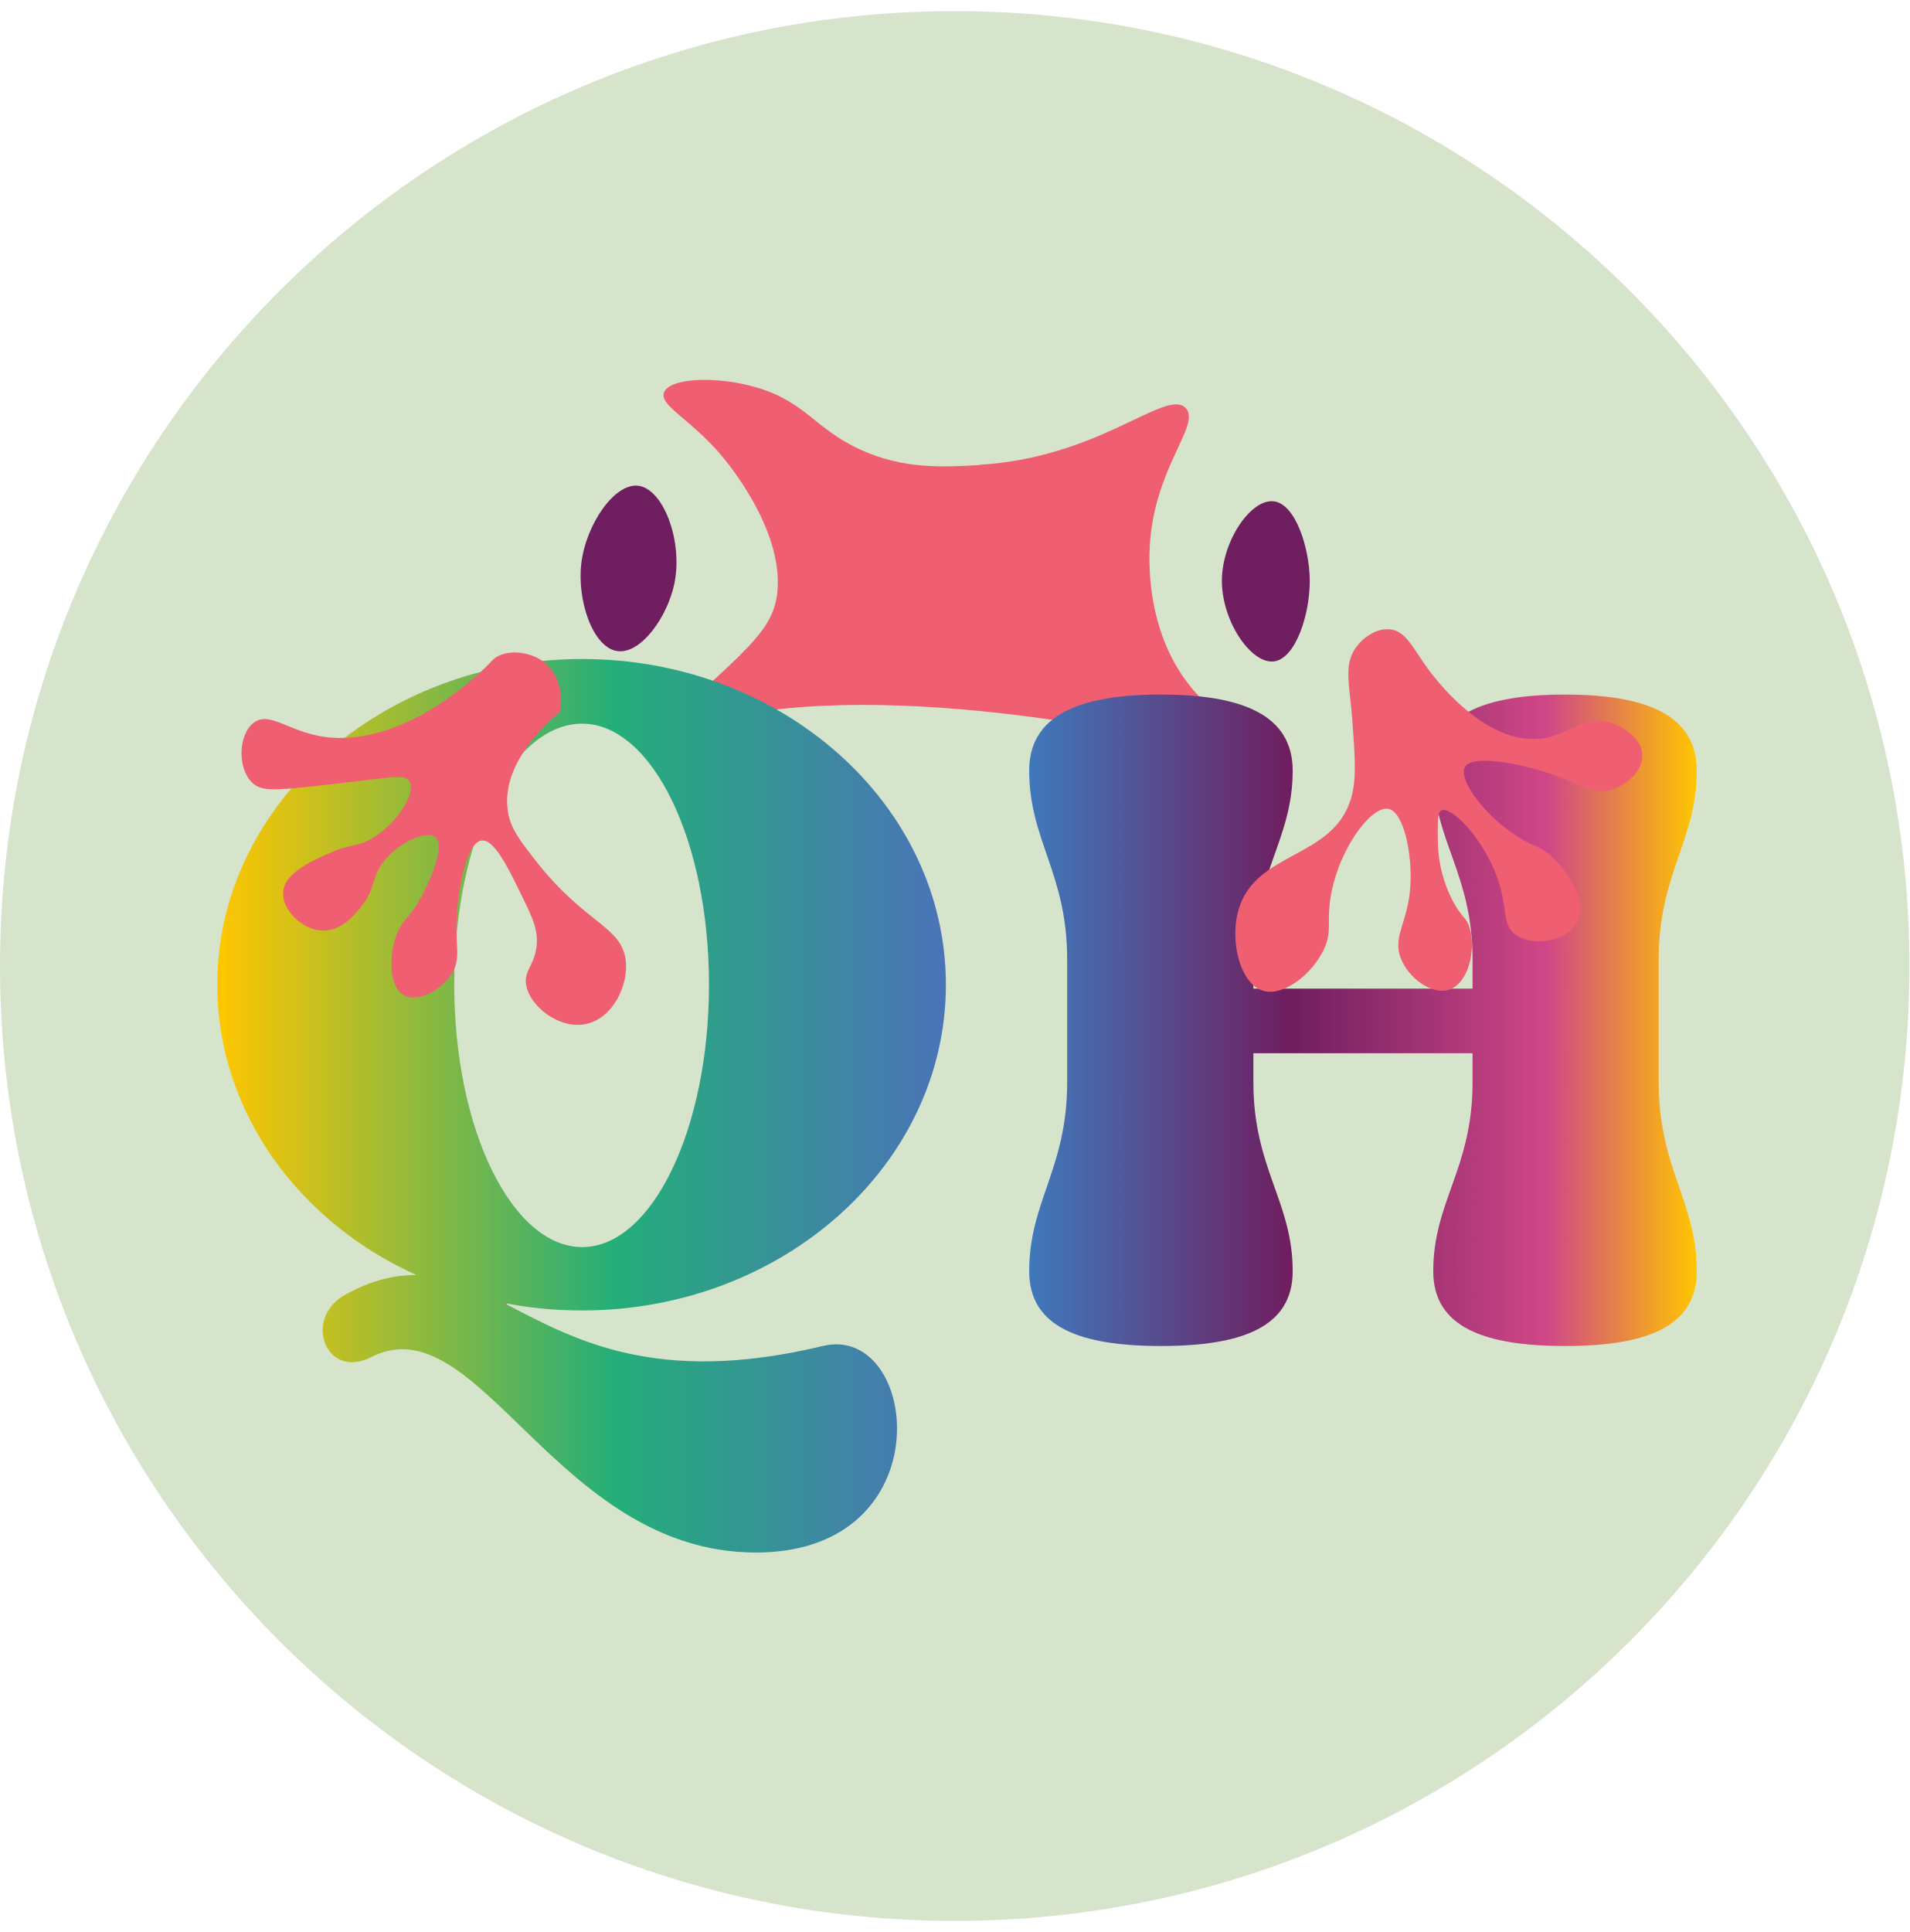
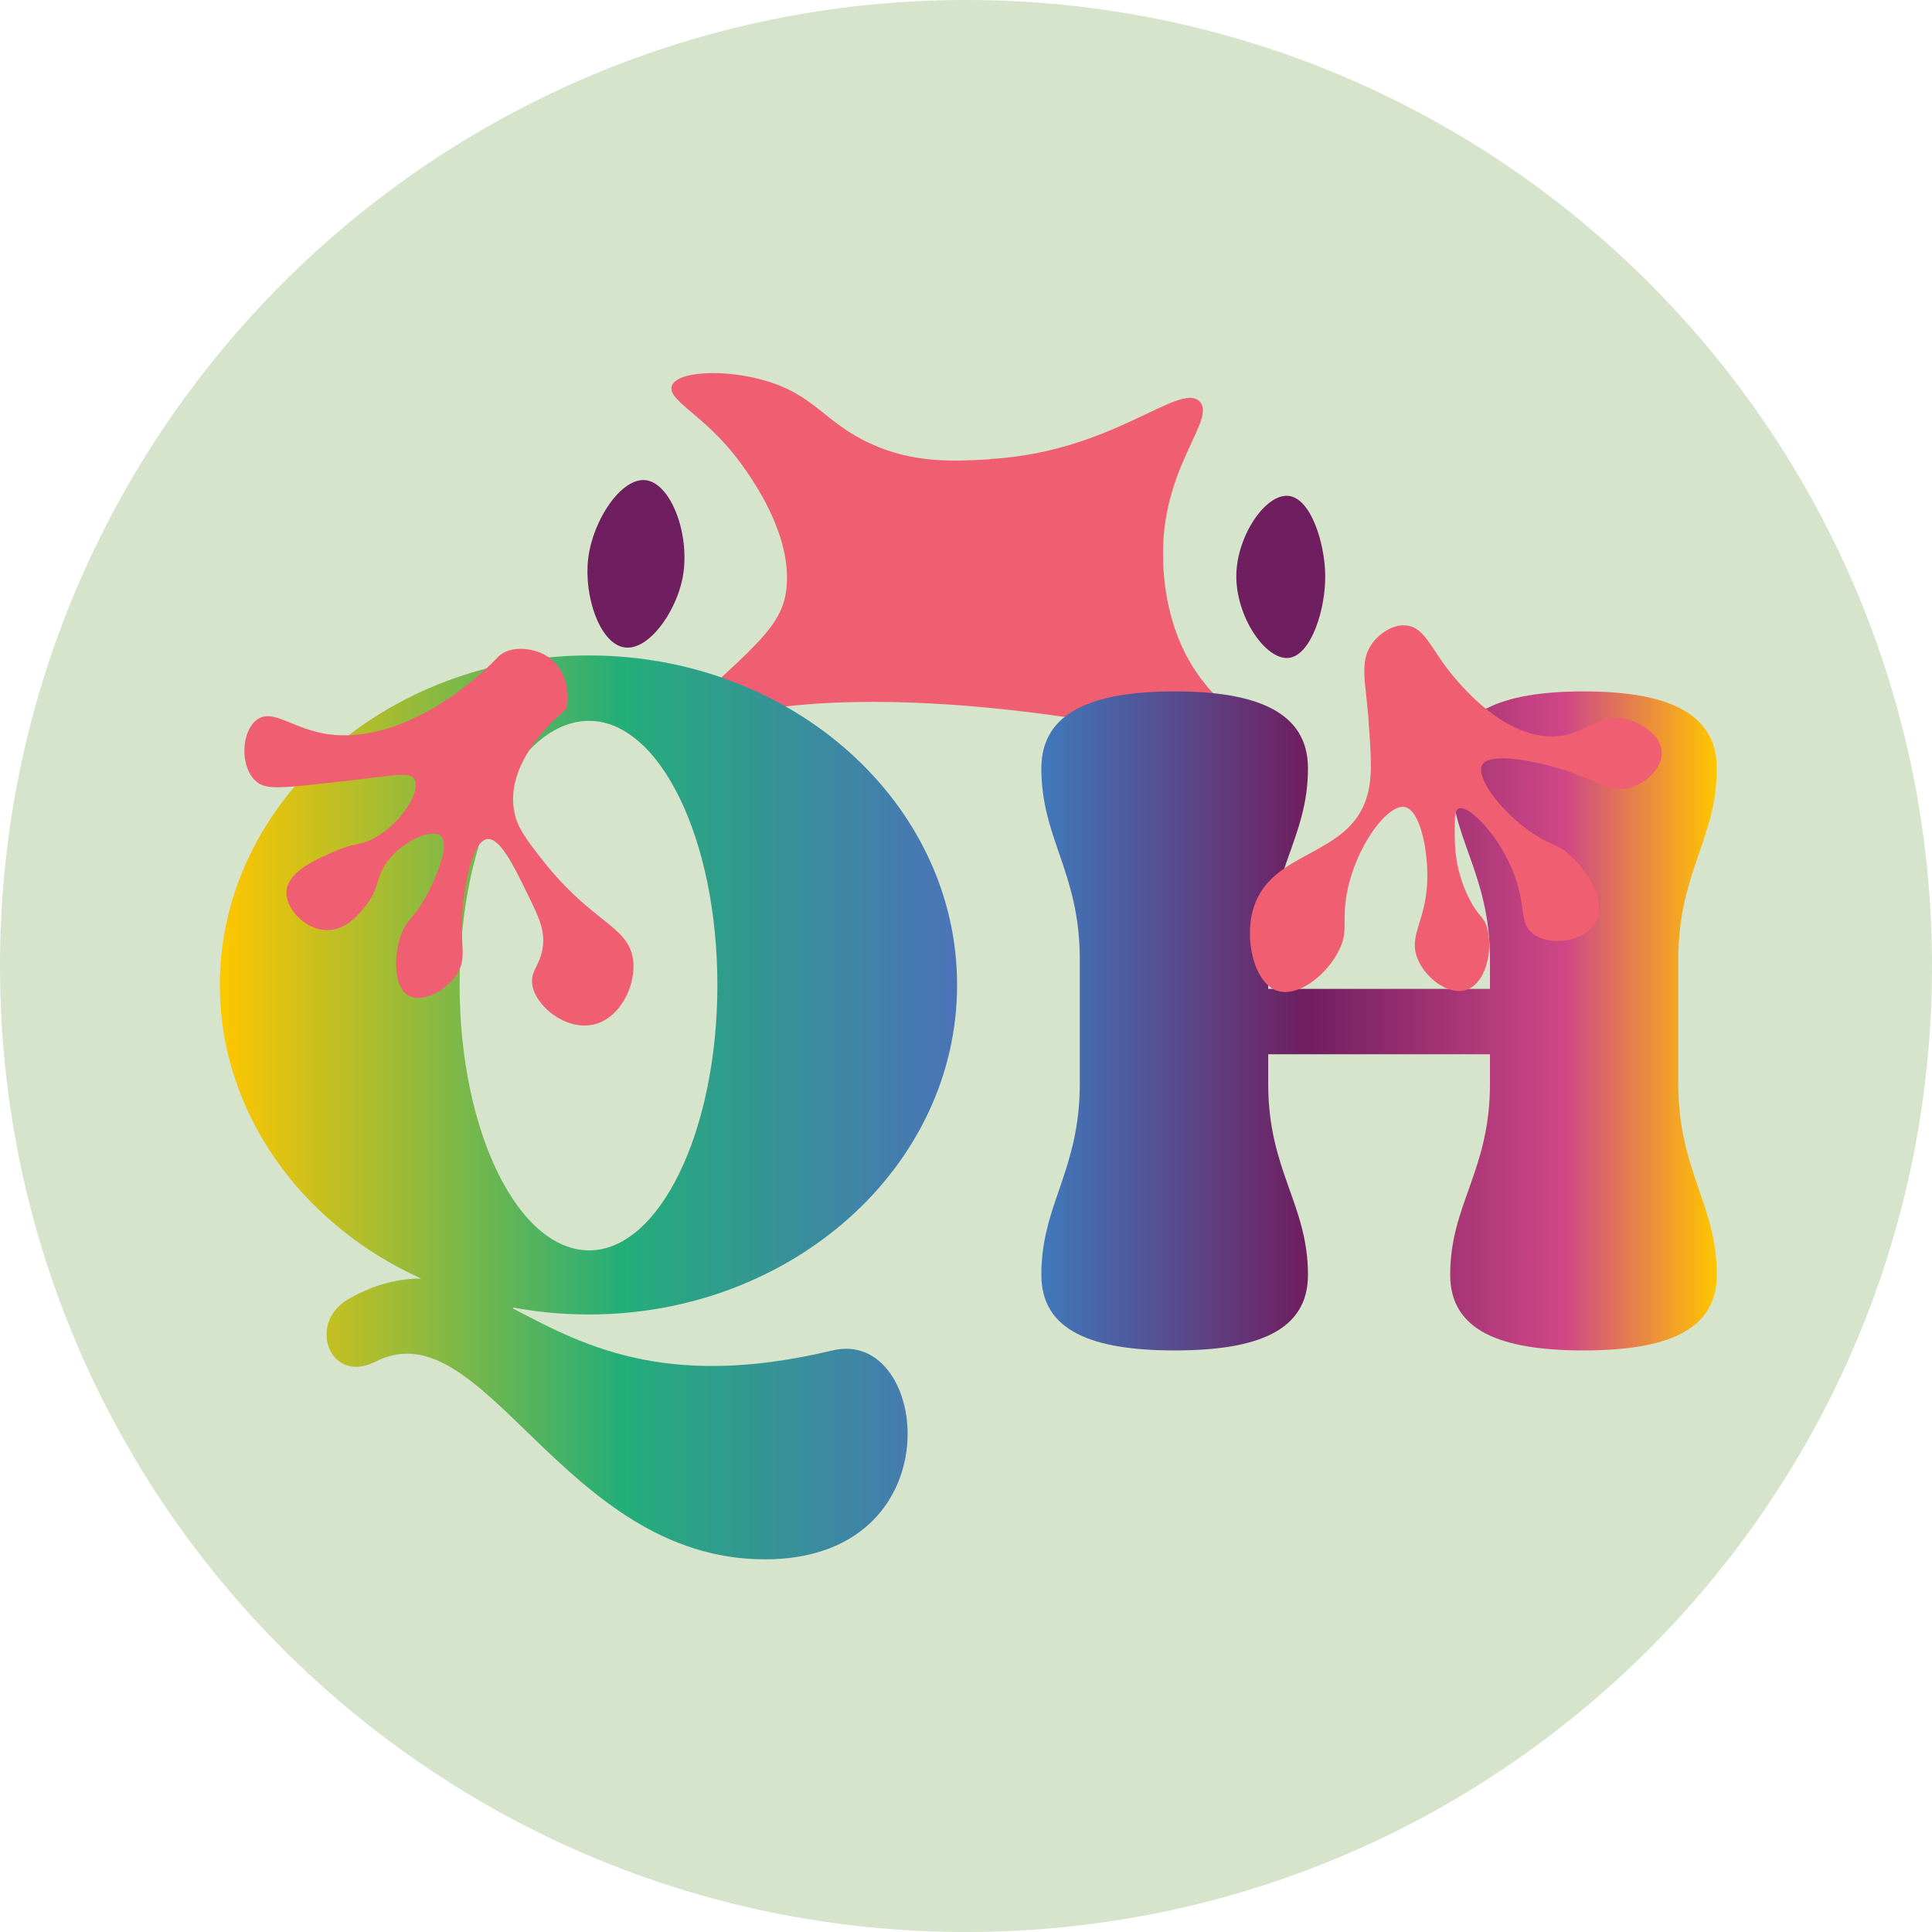
- <svg xmlns="http://www.w3.org/2000/svg" width="86" height="87" viewBox="0 0 86 87" fill="none">
-   <path d="M86 43.5C86 67.248 66.748 86.5 43 86.5C19.252 86.5 0 67.248 0 43.5C0 19.752 19.252 0.5 43 0.5C66.748 0.5 86 19.752 86 43.5Z" fill="#D6E4CC" />
-   <path d="M27.811 29.32C26.699 29.169 25.981 27.034 26.183 25.364C26.39 23.638 27.662 21.749 28.742 21.874C29.881 22.007 30.773 24.38 30.37 26.295C30.058 27.781 28.869 29.462 27.811 29.32Z" fill="#6F1E5F" />
-   <path d="M57.362 22.574C56.348 22.461 55.076 24.317 55.034 26.064C54.99 27.921 56.33 29.895 57.362 29.786C58.364 29.679 59.02 27.612 58.99 26.064C58.963 24.658 58.352 22.683 57.362 22.574Z" fill="#6F1E5F" />
-   <path d="M44.097 20.943C42.472 21.035 40.693 21.138 38.745 20.246C36.698 19.306 36.295 18.105 34.092 17.452C32.28 16.916 30.133 17.013 29.904 17.683C29.706 18.265 31.079 18.855 32.464 20.477C32.766 20.833 35.21 23.748 35.023 26.527C34.889 28.502 33.504 29.305 28.739 33.739C28.739 33.739 25.767 29.271 18.787 36.2C16.906 38.635 18.024 45.764 18.033 50.26C18.036 51.751 18.042 54.919 20.127 57.006C20.999 57.881 21.601 57.929 21.755 58.634C22.218 60.731 21.776 53.872 21.755 57.006C21.749 58.103 21.636 56.739 22.455 57.006C23.671 57.407 21.814 62.309 22.689 60.725C23.256 59.702 23.288 63.323 24.314 61.888C24.937 61.022 25.314 60.767 25.711 60.725C26.616 60.624 27.387 61.641 27.573 61.888C28.617 63.267 27.947 64.186 28.736 65.844C28.938 66.265 30.011 68.367 31.761 68.403C32.985 68.427 34.376 67.593 34.554 66.54C34.771 65.248 33.113 63.863 31.995 63.281C31.084 62.81 30.465 62.837 29.901 62.119C29.851 62.057 20.424 58.373 20.756 57.552C20.963 57.039 29.673 56.754 31.242 56.366C34.364 55.592 33.644 55.844 34.059 55.179C34.628 54.266 35.963 55.088 34.788 54.672C34.071 54.417 33.528 54.847 31.764 55.604C29.56 56.547 28.368 57.06 27.342 57C25.225 56.879 19.412 53.872 18.787 51.917C17.135 46.766 19.528 25.969 28.739 33.739C35.144 30.091 48.062 32.336 53.403 33.499C53.691 33.561 56.715 34.225 56.893 33.73C57.036 33.33 55.108 32.748 53.634 30.936C51.852 28.745 51.79 26.046 51.772 25.352C51.677 21.296 54.171 19.16 53.4 18.372C52.513 17.467 49.548 20.619 44.091 20.931L44.097 20.943Z" fill="#F05E71" />
-   <path d="M37.069 60.609C29.477 62.436 25.767 60.268 22.686 58.67C23.828 58.898 24.97 59.011 26.224 59.011C35.242 59.011 42.602 52.448 42.602 44.343C42.602 36.239 35.242 29.676 26.224 29.676C17.206 29.676 9.786 36.239 9.786 44.343C9.786 50.052 13.44 55.016 18.748 57.413C17.778 57.413 16.749 57.641 15.61 58.27C13.612 59.299 14.641 62.151 16.696 61.122C21.547 58.611 25.029 69.912 34.047 69.912C42.552 69.912 41.41 59.583 37.072 60.609H37.069ZM26.224 32.588C29.361 32.588 31.933 37.84 31.933 44.343C31.933 50.847 29.364 56.158 26.224 56.158C23.084 56.158 20.459 50.906 20.459 44.343C20.459 37.781 23.027 32.588 26.224 32.588Z" fill="url(#paint0_linear_204_2)" />
-   <path d="M74.707 43.205V48.741C74.707 52.623 76.421 54.106 76.421 57.246C76.421 59.758 74.138 60.612 70.487 60.612C66.837 60.612 64.553 59.755 64.553 57.246C64.553 54.106 66.324 52.623 66.324 48.741V47.428H56.452V48.741C56.452 52.623 58.222 54.106 58.222 57.246C58.222 59.758 55.939 60.612 52.288 60.612C48.638 60.612 46.354 59.755 46.354 57.246C46.354 54.106 48.065 52.623 48.065 48.741V43.205C48.065 39.323 46.354 37.84 46.354 34.703C46.354 32.191 48.638 31.277 52.288 31.277C55.939 31.277 58.222 32.191 58.222 34.703C58.222 37.843 56.452 39.326 56.452 43.205V44.519H66.324V43.205C66.324 39.323 64.553 37.84 64.553 34.703C64.553 32.191 66.837 31.277 70.487 31.277C74.138 31.277 76.421 32.191 76.421 34.703C76.421 37.843 74.707 39.326 74.707 43.205Z" fill="url(#paint1_linear_204_2)" />
-   <path d="M25.213 32.06C24.605 32.573 22.565 34.4 22.87 36.503C22.983 37.286 23.38 37.805 24.169 38.81C26.322 41.559 27.974 41.707 28.178 43.211C28.332 44.344 27.612 45.838 26.414 46.108C25.18 46.384 23.804 45.275 23.689 44.296C23.62 43.709 24.038 43.484 24.157 42.689C24.276 41.891 23.958 41.274 23.481 40.296C22.867 39.035 22.247 37.769 21.684 37.852C20.996 37.953 20.652 40.029 20.578 41.117C20.474 42.597 20.8 43.134 20.337 43.86C19.863 44.605 18.825 45.141 18.214 44.83C17.514 44.471 17.523 43.077 17.832 42.17C18.081 41.446 18.389 41.42 18.923 40.48C19.392 39.652 20.056 38.077 19.614 37.701C19.225 37.372 17.947 37.92 17.256 38.828C16.711 39.542 16.936 39.952 16.325 40.752C16.043 41.12 15.424 41.93 14.528 41.906C13.609 41.879 12.71 40.978 12.752 40.195C12.799 39.302 14.056 38.757 14.916 38.386C15.848 37.983 16.043 38.152 16.687 37.793C17.864 37.137 18.775 35.699 18.44 35.177C18.205 34.809 17.458 35.053 13.988 35.42C12.277 35.601 11.746 35.619 11.355 35.242C10.685 34.596 10.732 33.075 11.423 32.547C12.185 31.965 13.099 33.078 14.931 33.217C18.52 33.484 21.826 30.118 22.135 29.777C22.146 29.765 22.182 29.724 22.235 29.679C22.751 29.24 23.742 29.314 24.371 29.724C25.073 30.18 25.415 31.117 25.216 32.066L25.213 32.06Z" fill="#F05E71" />
-   <path d="M60.912 32.523C61.036 34.175 61.104 35.124 60.84 35.987C60.019 38.659 56.609 38.335 55.805 40.895C55.348 42.348 55.861 44.32 56.89 44.616C57.81 44.883 59.103 43.875 59.633 42.739C59.974 42.007 59.788 41.609 59.889 40.696C60.138 38.463 61.715 36.263 62.531 36.423C63.225 36.556 63.61 38.445 63.524 39.88C63.423 41.562 62.697 42.158 63.097 43.166C63.444 44.041 64.464 44.797 65.235 44.575C66.119 44.32 66.484 42.834 66.199 41.817C66.042 41.254 65.831 41.363 65.392 40.488C64.764 39.24 64.755 38.149 64.755 37.561C64.755 36.9 64.755 36.571 64.927 36.494C65.372 36.295 66.786 37.73 67.427 39.498C67.943 40.913 67.62 41.597 68.239 42.069C68.984 42.635 70.472 42.428 70.988 41.612C71.605 40.637 70.591 39.175 69.82 38.51C69.375 38.128 69.165 38.146 68.575 37.808C66.994 36.897 65.636 35.118 65.983 34.537C66.344 33.929 68.696 34.418 70.158 34.958C71.264 35.367 71.786 35.782 72.557 35.566C73.26 35.37 74.016 34.7 73.969 33.961C73.921 33.244 73.132 32.736 72.542 32.55C71.172 32.114 70.594 33.315 68.996 33.279C66.92 33.232 65.152 31.147 64.722 30.637C63.693 29.424 63.45 28.413 62.581 28.339C61.97 28.288 61.383 28.724 61.078 29.145C60.493 29.946 60.793 30.856 60.917 32.52L60.912 32.523Z" fill="#F05E71" />
+ <svg xmlns="http://www.w3.org/2000/svg" width="86" height="86" viewBox="0 0 86 86" fill="none">
+   <path d="M86 43C86 66.748 66.748 86 43 86C19.252 86 0 66.748 0 43C0 19.252 19.252 0 43 0C66.748 0 86 19.252 86 43Z" fill="#D6E4CC" />
+   <path d="M27.811 28.82C26.699 28.669 25.981 26.534 26.183 24.864C26.39 23.138 27.662 21.249 28.742 21.374C29.881 21.507 30.773 23.88 30.37 25.795C30.058 27.281 28.869 28.962 27.811 28.82Z" fill="#6F1E5F" />
+   <path d="M57.362 22.074C56.348 21.961 55.076 23.817 55.034 25.564C54.99 27.421 56.33 29.395 57.362 29.286C58.364 29.179 59.02 27.112 58.99 25.564C58.963 24.158 58.352 22.183 57.362 22.074Z" fill="#6F1E5F" />
+   <path d="M44.097 20.443C42.472 20.535 40.693 20.638 38.745 19.746C36.698 18.806 36.295 17.605 34.092 16.952C32.28 16.416 30.133 16.513 29.904 17.183C29.706 17.765 31.079 18.355 32.464 19.977C32.766 20.333 35.21 23.248 35.023 26.027C34.889 28.002 33.504 28.805 28.739 33.239C28.739 33.239 25.767 28.771 18.787 35.7C16.906 38.135 18.024 45.264 18.033 49.76C18.036 51.251 18.042 54.419 20.127 56.506C20.999 57.381 21.601 57.429 21.755 58.134C22.218 60.231 21.776 53.372 21.755 56.506C21.749 57.603 21.636 56.239 22.455 56.506C23.671 56.907 21.814 61.809 22.689 60.225C23.256 59.202 23.288 62.823 24.314 61.388C24.937 60.522 25.314 60.267 25.711 60.225C26.616 60.124 27.387 61.141 27.573 61.388C28.617 62.767 27.947 63.686 28.736 65.344C28.938 65.765 30.011 67.867 31.761 67.903C32.985 67.927 34.376 67.093 34.554 66.04C34.771 64.748 33.113 63.363 31.995 62.781C31.084 62.31 30.465 62.337 29.901 61.619C29.851 61.557 20.424 57.873 20.756 57.052C20.963 56.539 29.673 56.254 31.242 55.866C34.364 55.092 33.644 55.344 34.059 54.679C34.628 53.766 35.963 54.588 34.788 54.172C34.071 53.917 33.528 54.347 31.764 55.104C29.56 56.047 28.368 56.56 27.342 56.5C25.225 56.379 19.412 53.372 18.787 51.417C17.135 46.266 19.528 25.469 28.739 33.239C35.144 29.591 48.062 31.836 53.403 32.999C53.691 33.061 56.715 33.725 56.893 33.23C57.036 32.83 55.108 32.248 53.634 30.436C51.852 28.245 51.79 25.546 51.772 24.852C51.677 20.796 54.171 18.66 53.4 17.872C52.513 16.967 49.548 20.119 44.091 20.431L44.097 20.443Z" fill="#F05E71" />
+   <path d="M37.069 60.109C29.477 61.936 25.767 59.768 22.686 58.17C23.828 58.398 24.97 58.511 26.224 58.511C35.242 58.511 42.603 51.948 42.603 43.843C42.603 35.739 35.242 29.176 26.224 29.176C17.206 29.176 9.786 35.739 9.786 43.843C9.786 49.552 13.44 54.516 18.748 56.913C17.778 56.913 16.749 57.141 15.611 57.77C13.612 58.799 14.641 61.651 16.696 60.622C21.547 58.111 25.029 69.412 34.047 69.412C42.552 69.412 41.41 59.083 37.072 60.109H37.069ZM26.224 32.088C29.362 32.088 31.933 37.34 31.933 43.843C31.933 50.347 29.364 55.658 26.224 55.658C23.084 55.658 20.459 50.406 20.459 43.843C20.459 37.281 23.027 32.088 26.224 32.088Z" fill="url(#paint0_linear_120_2202)" />
+   <path d="M74.707 42.705V48.241C74.707 52.123 76.421 53.606 76.421 56.746C76.421 59.258 74.138 60.112 70.487 60.112C66.837 60.112 64.553 59.255 64.553 56.746C64.553 53.606 66.324 52.123 66.324 48.241V46.928H56.452V48.241C56.452 52.123 58.222 53.606 58.222 56.746C58.222 59.258 55.939 60.112 52.288 60.112C48.638 60.112 46.354 59.255 46.354 56.746C46.354 53.606 48.065 52.123 48.065 48.241V42.705C48.065 38.823 46.354 37.34 46.354 34.203C46.354 31.691 48.638 30.777 52.288 30.777C55.939 30.777 58.222 31.691 58.222 34.203C58.222 37.343 56.452 38.826 56.452 42.705V44.019H66.324V42.705C66.324 38.823 64.553 37.34 64.553 34.203C64.553 31.691 66.837 30.777 70.487 30.777C74.138 30.777 76.421 31.691 76.421 34.203C76.421 37.343 74.707 38.826 74.707 42.705Z" fill="url(#paint1_linear_120_2202)" />
+   <path d="M25.213 31.56C24.605 32.073 22.565 33.9 22.87 36.003C22.983 36.786 23.38 37.305 24.169 38.31C26.322 41.059 27.974 41.207 28.178 42.711C28.333 43.844 27.612 45.338 26.414 45.608C25.18 45.884 23.804 44.775 23.689 43.796C23.62 43.209 24.038 42.984 24.157 42.189C24.276 41.391 23.959 40.774 23.481 39.796C22.867 38.535 22.247 37.269 21.684 37.352C20.996 37.453 20.652 39.529 20.578 40.617C20.474 42.097 20.8 42.634 20.338 43.36C19.863 44.105 18.825 44.641 18.214 44.33C17.514 43.971 17.523 42.577 17.832 41.67C18.081 40.946 18.389 40.92 18.923 39.98C19.392 39.152 20.056 37.577 19.614 37.201C19.226 36.872 17.947 37.42 17.256 38.328C16.711 39.042 16.936 39.452 16.325 40.252C16.044 40.62 15.424 41.43 14.528 41.406C13.609 41.379 12.71 40.478 12.752 39.695C12.799 38.802 14.057 38.257 14.917 37.886C15.848 37.483 16.044 37.652 16.687 37.293C17.864 36.637 18.775 35.199 18.44 34.677C18.205 34.309 17.458 34.553 13.988 34.92C12.277 35.101 11.746 35.119 11.355 34.742C10.685 34.096 10.732 32.575 11.423 32.047C12.185 31.465 13.099 32.578 14.931 32.717C18.52 32.984 21.826 29.618 22.135 29.277C22.146 29.265 22.182 29.224 22.235 29.179C22.752 28.74 23.742 28.814 24.371 29.224C25.073 29.68 25.415 30.617 25.216 31.566L25.213 31.56Z" fill="#F05E71" />
+   <path d="M60.912 32.023C61.036 33.675 61.105 34.624 60.841 35.487C60.019 38.159 56.609 37.835 55.805 40.395C55.348 41.848 55.861 43.82 56.891 44.116C57.81 44.383 59.103 43.375 59.634 42.239C59.975 41.507 59.788 41.109 59.889 40.196C60.138 37.963 61.715 35.763 62.531 35.923C63.225 36.056 63.61 37.945 63.524 39.38C63.423 41.062 62.697 41.658 63.097 42.666C63.444 43.541 64.464 44.297 65.236 44.075C66.119 43.82 66.484 42.334 66.199 41.317C66.042 40.754 65.832 40.863 65.393 39.988C64.764 38.74 64.755 37.649 64.755 37.061C64.755 36.4 64.755 36.071 64.927 35.994C65.372 35.795 66.786 37.23 67.427 38.998C67.943 40.413 67.62 41.097 68.24 41.569C68.984 42.135 70.473 41.928 70.989 41.112C71.605 40.137 70.591 38.675 69.82 38.01C69.375 37.628 69.165 37.646 68.575 37.308C66.994 36.397 65.636 34.618 65.983 34.037C66.345 33.429 68.696 33.918 70.158 34.458C71.264 34.867 71.786 35.282 72.557 35.066C73.26 34.87 74.016 34.2 73.969 33.461C73.921 32.744 73.133 32.236 72.543 32.05C71.172 31.614 70.594 32.815 68.996 32.779C66.92 32.732 65.152 30.647 64.722 30.137C63.693 28.924 63.45 27.913 62.581 27.839C61.97 27.788 61.383 28.224 61.078 28.645C60.494 29.446 60.793 30.356 60.918 32.02L60.912 32.023Z" fill="#F05E71" />
  <defs>
-     <linearGradient id="paint0_linear_204_2" x1="9.786" y1="49.794" x2="42.602" y2="49.794" gradientUnits="userSpaceOnUse">
+     <linearGradient id="paint0_linear_120_2202" x1="9.786" y1="49.294" x2="42.603" y2="49.294" gradientUnits="userSpaceOnUse">
      <stop stop-color="#FFC600" />
      <stop offset="0.544" stop-color="#24AE79" />
      <stop offset="1" stop-color="#4B73B8" />
    </linearGradient>
-     <linearGradient id="paint1_linear_204_2" x1="46.345" y1="45.942" x2="76.421" y2="45.942" gradientUnits="userSpaceOnUse">
+     <linearGradient id="paint1_linear_120_2202" x1="46.345" y1="45.442" x2="76.421" y2="45.442" gradientUnits="userSpaceOnUse">
      <stop stop-color="#3F79BC" />
      <stop offset="0.391" stop-color="#6F1E5F" />
      <stop offset="0.776" stop-color="#D04787" />
      <stop offset="1" stop-color="#FFC600" />
    </linearGradient>
  </defs>
</svg>
